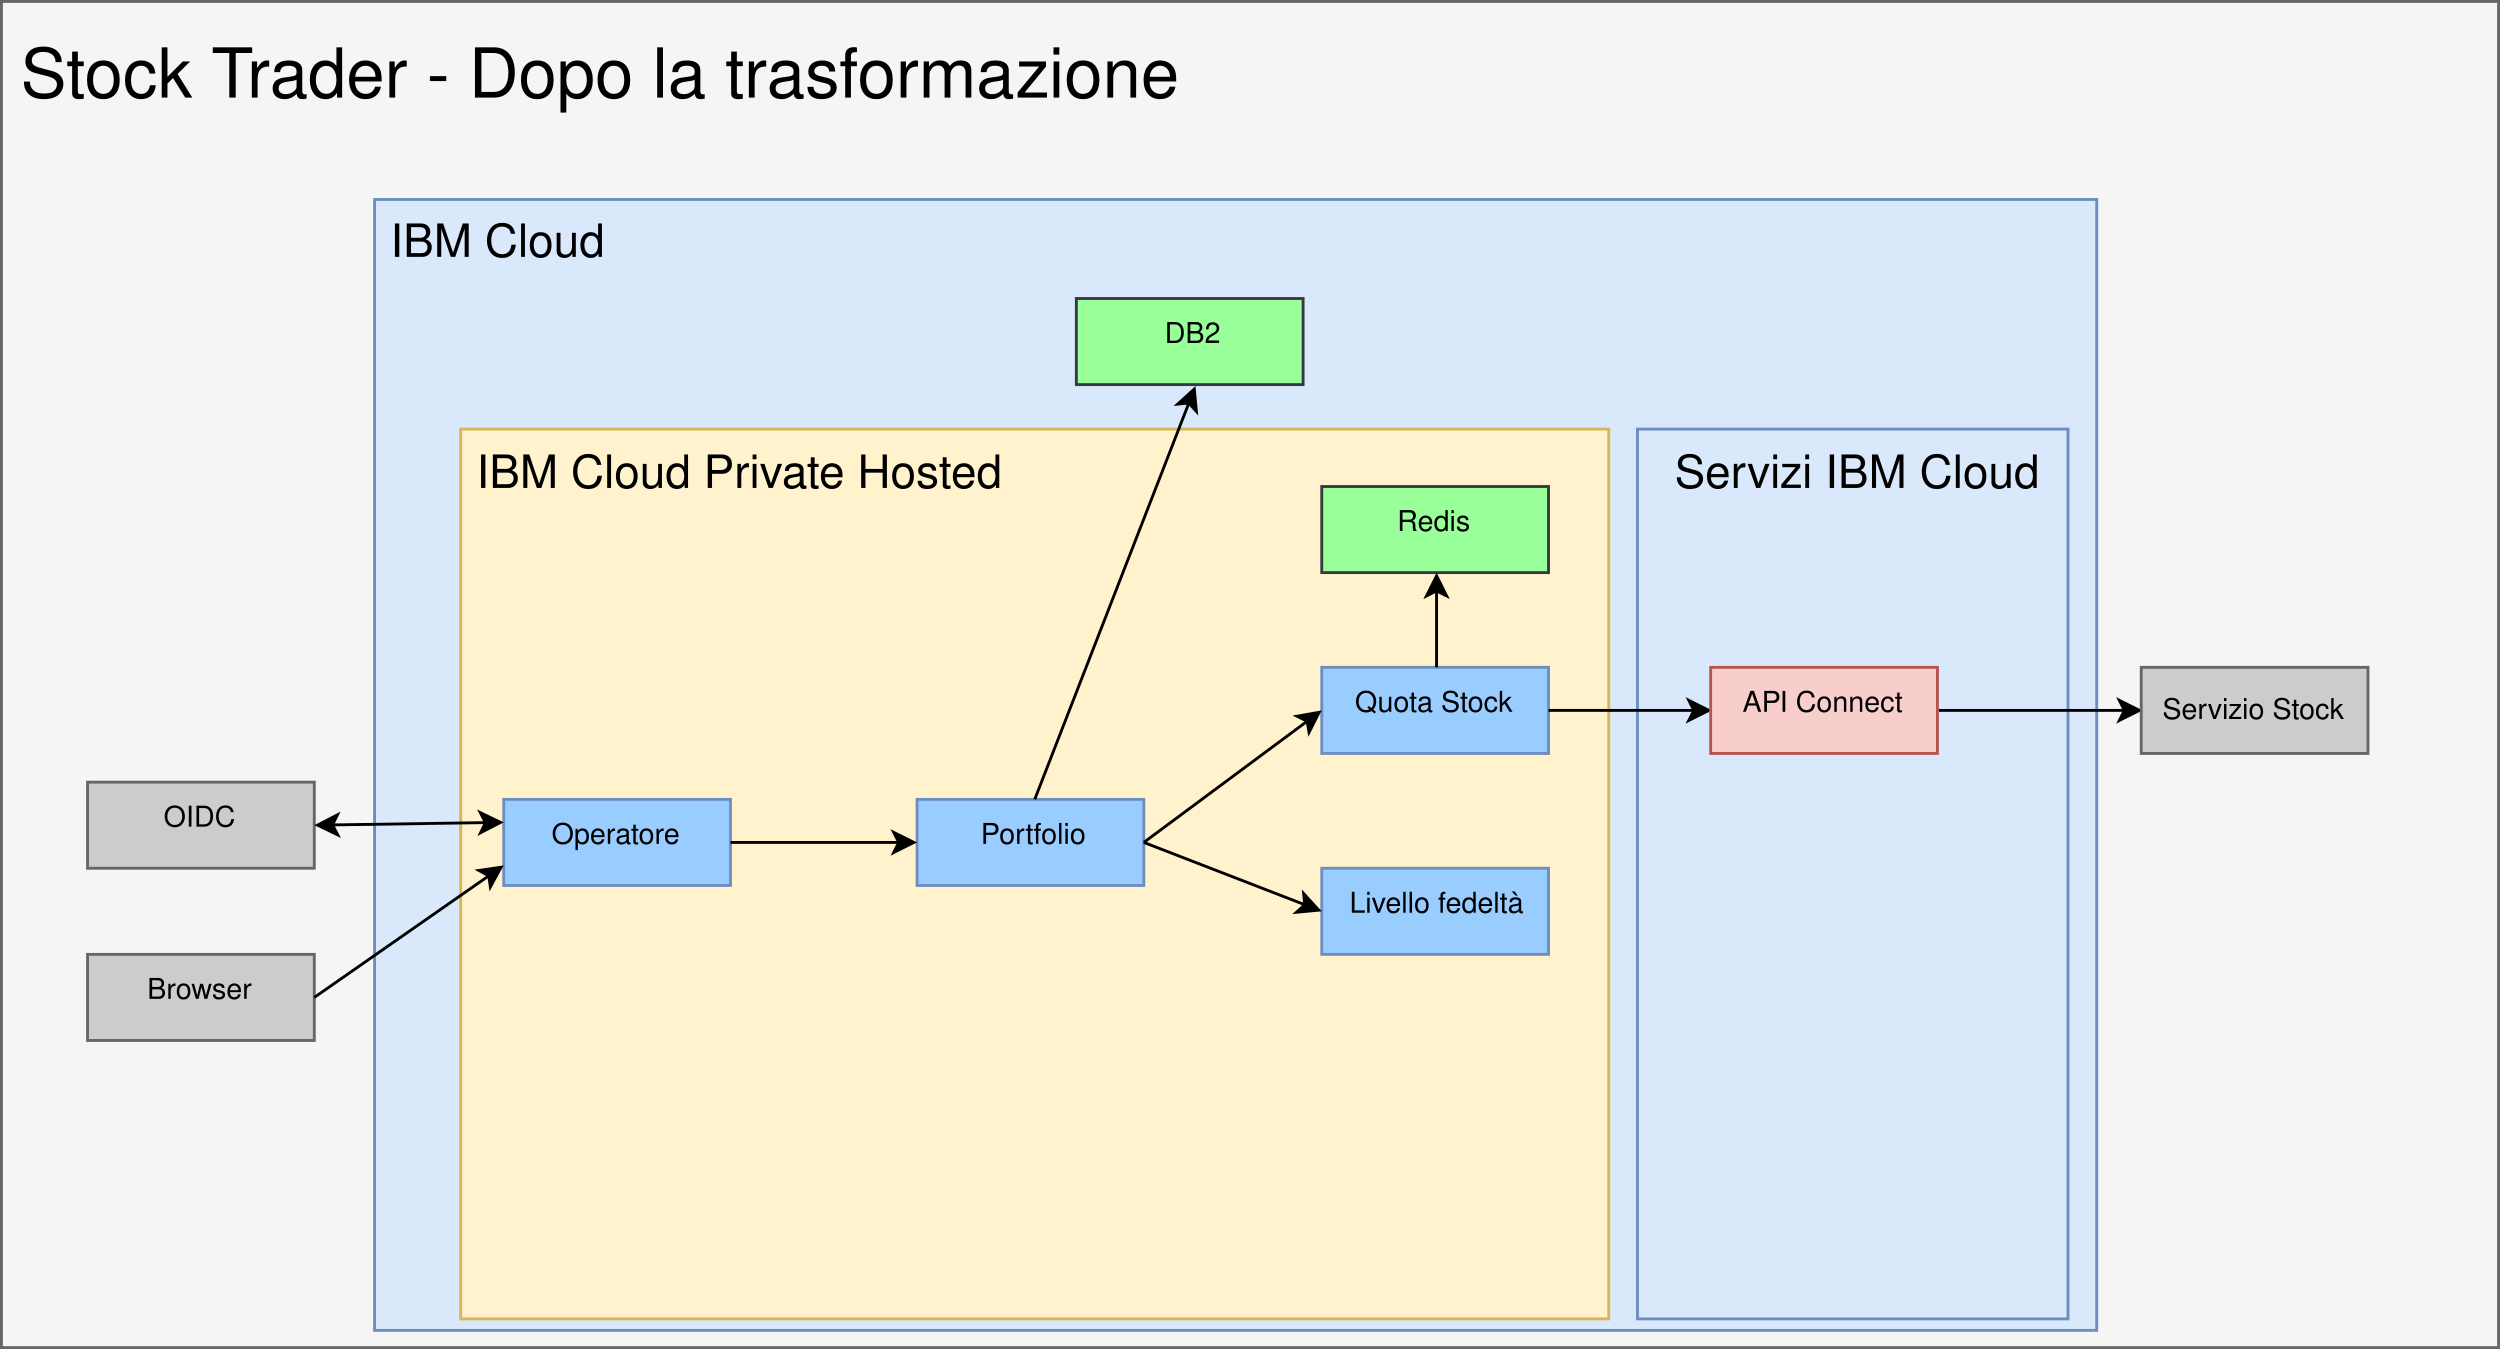
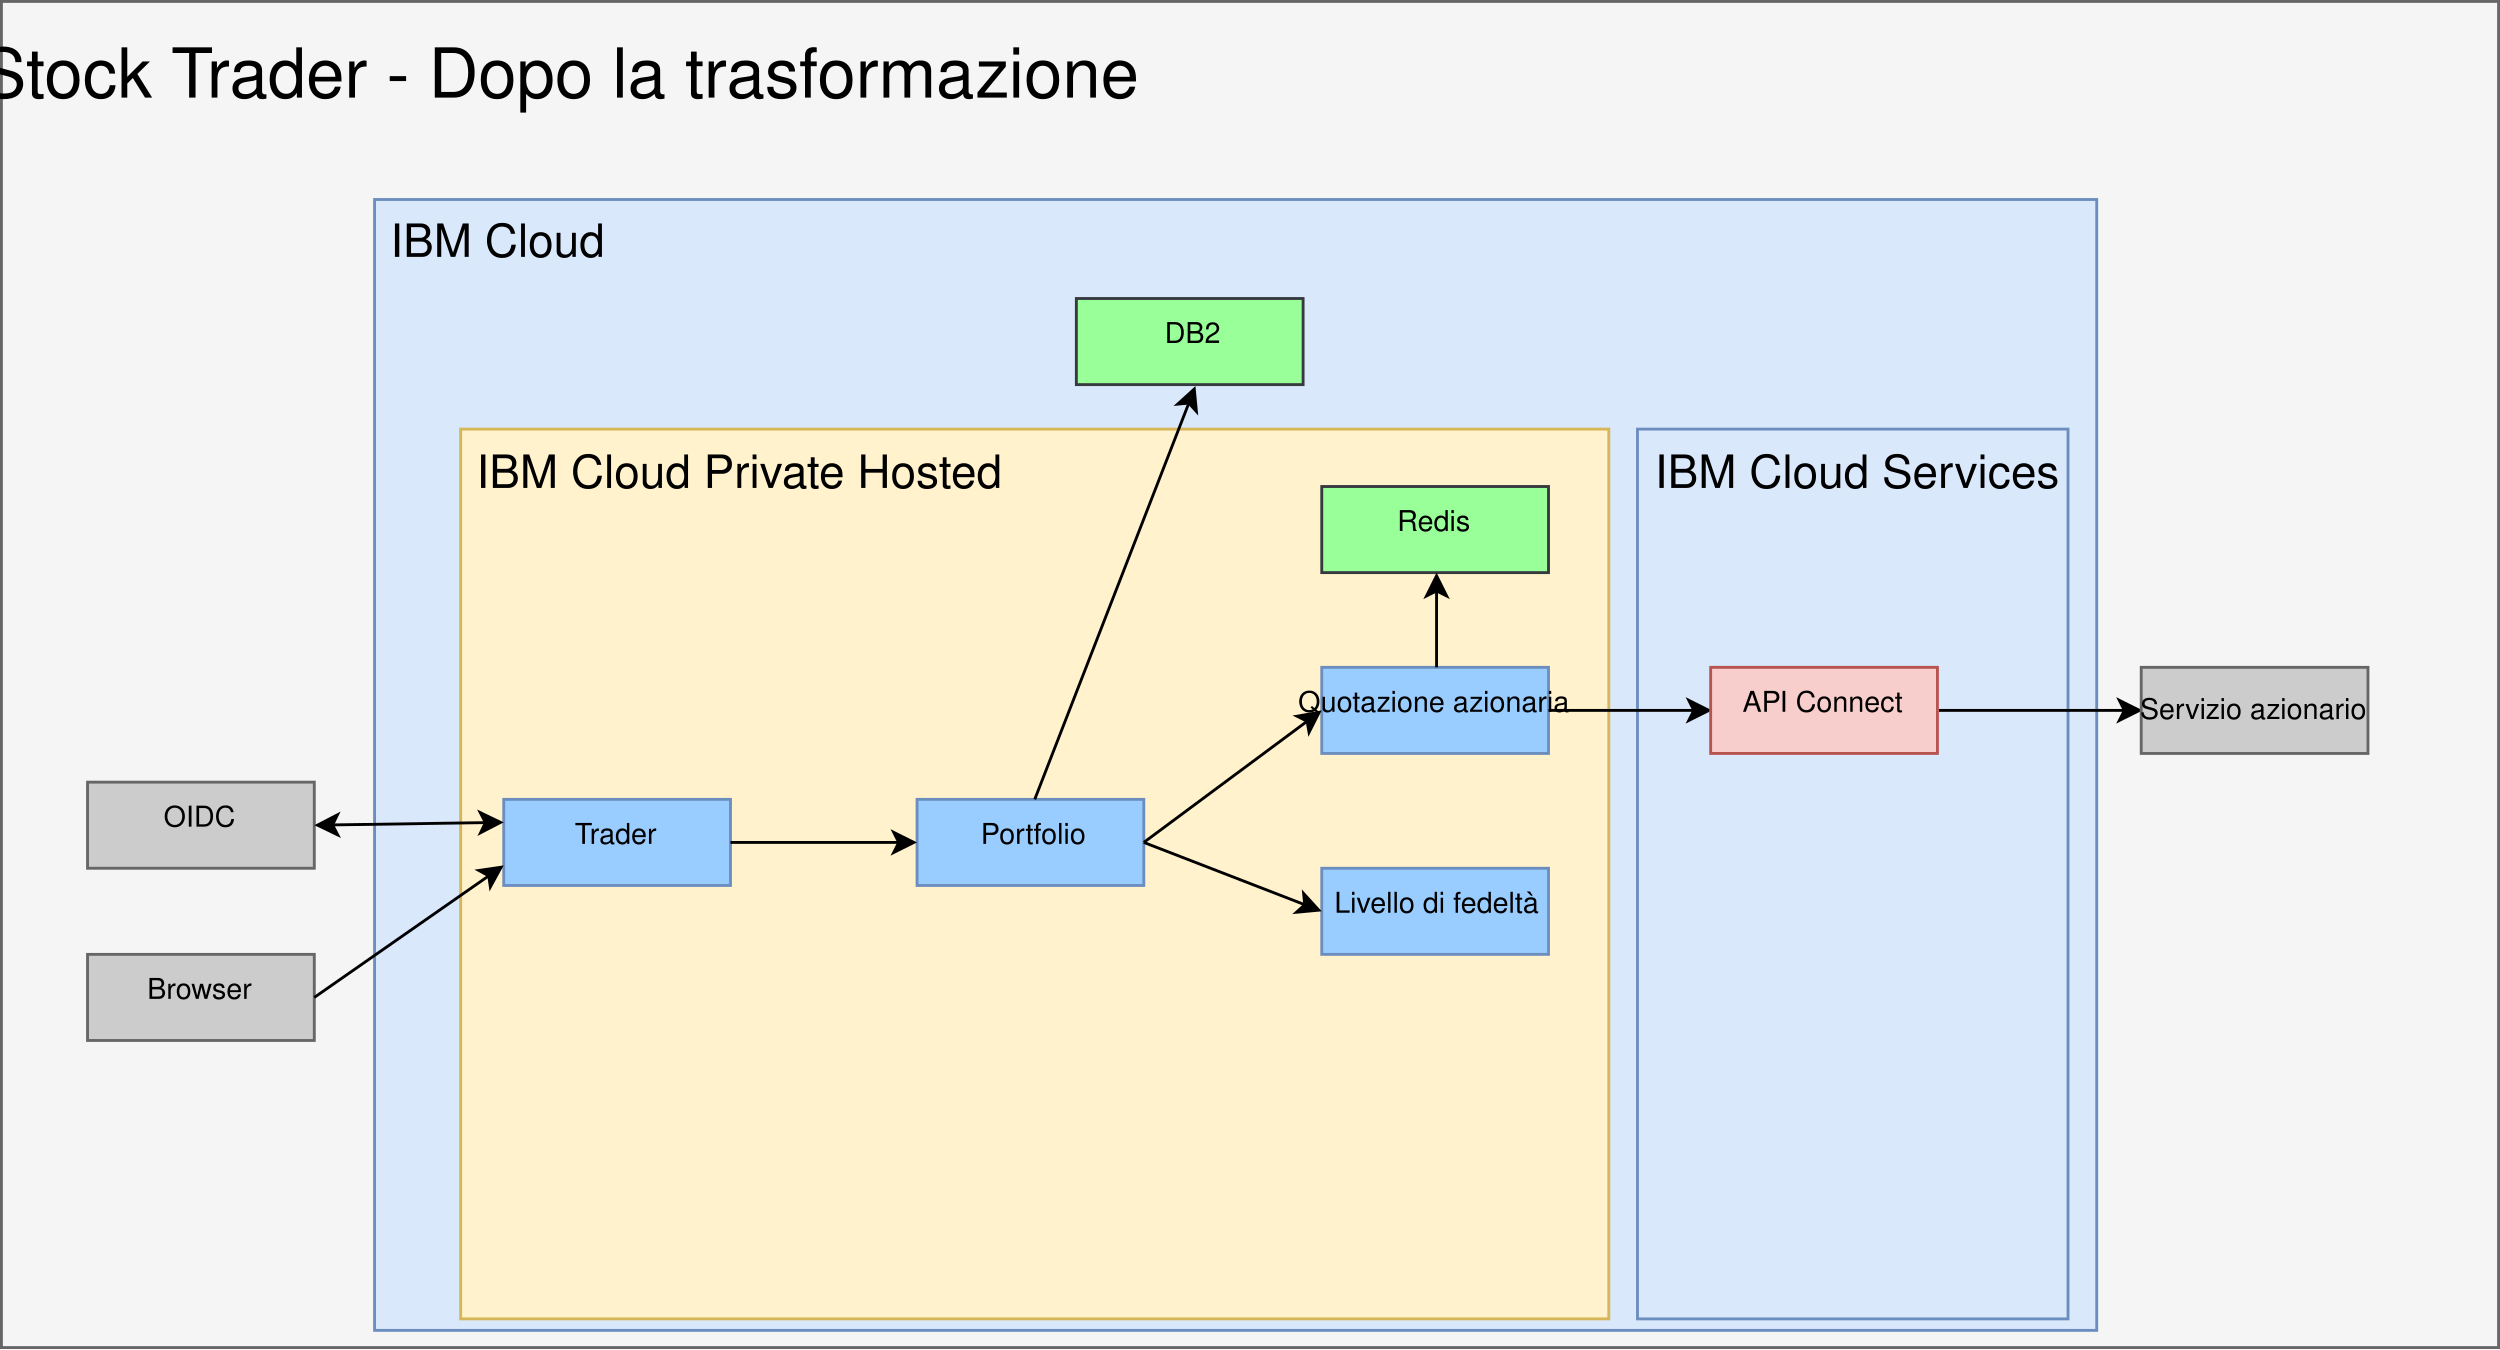
- <svg xmlns="http://www.w3.org/2000/svg" width="871px" height="470px" version="1.1" id="svg138">
-   <defs id="defs142" />
-   <g transform="translate(.5 .5)" id="g136">
-     <g pointer-events="none" id="g10">
-       <rect width="870" height="469" fill="#f5f5f5" stroke="#666" id="rect4" />
-       <rect x="130" y="69" width="600" height="394" fill="#dae8fc" stroke="#6c8ebf" id="rect6" />
-       <rect x="570" y="149" width="150" height="310" fill="#dae8fc" stroke="#6c8ebf" id="rect8" />
+ <svg xmlns="http://www.w3.org/2000/svg" width="871px" height="470px" version="1.1">
+   <g transform="translate(.5 .5)">
+     <g pointer-events="none">
+       <rect width="870" height="469" fill="#f5f5f5" stroke="#666" />
+       <rect x="130" y="69" width="600" height="394" fill="#dae8fc" stroke="#6c8ebf" />
+       <rect x="570" y="149" width="150" height="310" fill="#dae8fc" stroke="#6c8ebf" />
    </g>
-     <g font-family="Helvetica" font-size="24px" text-anchor="middle" id="g14">
-       <text x="208.5" y="33.5" id="text12">Stock Trader - Dopo la trasformazione</text>
+     <g font-family="Helvetica" font-size="24px" text-anchor="middle">
+       <text x="194.5" y="33.5">Stock Trader - Dopo la trasformazione</text>
    </g>
-     <rect x="160" y="149" width="400" height="310" fill="#fff2cc" pointer-events="none" stroke="#d6b656" id="rect16" />
-     <g font-family="Helvetica" font-size="16px" id="g20">
-       <text x="165.5" y="169.5" id="text18">IBM Cloud Private Hosted</text>
+     <rect x="160" y="149" width="400" height="310" fill="#fff2cc" pointer-events="none" stroke="#d6b656" />
+     <g font-family="Helvetica" font-size="16px">
+       <text x="165.5" y="169.5">IBM Cloud Private Hosted</text>
    </g>
-     <rect x="374.5" y="103.5" width="79" height="30" fill="#9f9" pointer-events="none" stroke="#36393d" id="rect22" />
-     <g font-family="Helvetica" font-size="10px" text-anchor="middle" id="g26">
-       <text x="415" y="119" id="text24">DB2</text>
+     <rect x="374.5" y="103.5" width="79" height="30" fill="#9f9" pointer-events="none" stroke="#36393d" />
+     <g font-family="Helvetica" font-size="10px" text-anchor="middle">
+       <text x="415" y="119">DB2</text>
    </g>
-     <rect x="460" y="169" width="79" height="30" fill="#9f9" pointer-events="none" stroke="#36393d" id="rect28" />
-     <g font-family="Helvetica" font-size="10px" text-anchor="middle" id="g32">
-       <text x="499" y="184.5" id="text30">Redis</text>
+     <rect x="460" y="169" width="79" height="30" fill="#9f9" pointer-events="none" stroke="#36393d" />
+     <g font-family="Helvetica" font-size="10px" text-anchor="middle">
+       <text x="499" y="184.5">Redis</text>
    </g>
-     <rect x="175" y="278" width="79" height="30" fill="#9cf" pointer-events="none" stroke="#6c8ebf" id="rect34" />
-     <g font-family="Helvetica" font-size="10px" text-anchor="middle" id="g38">
-       <text x="214" y="293.5" id="text36">Operatore</text>
+     <rect x="175" y="278" width="79" height="30" fill="#9cf" pointer-events="none" stroke="#6c8ebf" />
+     <g font-family="Helvetica" font-size="10px" text-anchor="middle">
+       <text x="214" y="293.5">Trader</text>
    </g>
-     <rect x="319" y="278" width="79" height="30" fill="#9cf" pointer-events="none" stroke="#6c8ebf" id="rect40" />
-     <g font-family="Helvetica" font-size="10px" text-anchor="middle" id="g44">
-       <text x="359.5" y="293.5" id="text42">Portfolio</text>
+     <rect x="319" y="278" width="79" height="30" fill="#9cf" pointer-events="none" stroke="#6c8ebf" />
+     <g font-family="Helvetica" font-size="10px" text-anchor="middle">
+       <text x="359.5" y="293.5">Portfolio</text>
    </g>
-     <rect x="460" y="232" width="79" height="30" fill="#9cf" pointer-events="none" stroke="#6c8ebf" id="rect46" />
-     <g font-family="Helvetica" font-size="10px" text-anchor="middle" id="g50">
-       <text x="499" y="247.5" id="text48">Quota Stock</text>
+     <rect x="460" y="232" width="79" height="30" fill="#9cf" pointer-events="none" stroke="#6c8ebf" />
+     <g font-family="Helvetica" font-size="10px" text-anchor="middle">
+       <text x="499" y="247.5">Quotazione azionaria</text>
    </g>
-     <rect x="460" y="302" width="79" height="30" fill="#9cf" pointer-events="none" stroke="#6c8ebf" id="rect52" />
-     <g font-family="Helvetica" font-size="10px" text-anchor="middle" id="g56">
-       <text x="500" y="317.5" id="text54">Livello fedeltà</text>
+     <rect x="460" y="302" width="79" height="30" fill="#9cf" pointer-events="none" stroke="#6c8ebf" />
+     <g font-family="Helvetica" font-size="10px" text-anchor="middle">
+       <text x="500" y="317.5">Livello di fedeltà</text>
    </g>
-     <g pointer-events="none" stroke="#000" stroke-miterlimit="10" id="g78">
-       <path d="m254 293h58.63" fill="none" id="path58" />
-       <path d="m317.88 293-7 3.5 1.75-3.5-1.75-3.5z" id="path60" />
-       <path d="m398 293 56.89-42.21" fill="none" id="path62" />
-       <path d="m459.1 247.67-3.53 6.98-0.68-3.86-3.5-1.76z" id="path64" />
-       <path d="m398 293 56.06 21.7" fill="none" id="path66" />
-       <path d="m458.96 316.6-7.79 0.73 2.89-2.63-0.37-3.89z" id="path68" />
-       <path d="m360 278 53.69-138.06" fill="none" id="path70" />
-       <path d="m415.59 135.04 0.73 7.79-2.63-2.89-3.89 0.36z" id="path72" />
-       <path d="m500 232v-26.63" fill="none" id="path74" />
-       <path d="m500 200.12 3.5 7-3.5-1.75-3.5 1.75z" id="path76" />
+     <g pointer-events="none" stroke="#000" stroke-miterlimit="10">
+       <path d="m254 293h58.63" fill="none" />
+       <path d="m317.88 293-7 3.5 1.75-3.5-1.75-3.5z" />
+       <path d="m398 293 56.89-42.21" fill="none" />
+       <path d="m459.1 247.67-3.53 6.98-0.68-3.86-3.5-1.76z" />
+       <path d="m398 293 56.06 21.7" fill="none" />
+       <path d="m458.96 316.6-7.79 0.73 2.89-2.63-0.37-3.89z" />
+       <path d="m360 278 53.69-138.06" fill="none" />
+       <path d="m415.59 135.04 0.73 7.79-2.63-2.89-3.89 0.36z" />
+       <path d="m500 232v-26.63" fill="none" />
+       <path d="m500 200.12 3.5 7-3.5-1.75-3.5 1.75z" />
    </g>
-     <g font-family="Helvetica" font-size="16px" id="g82">
-       <text x="135.5" y="89" id="text80">IBM Cloud</text>
+     <g font-family="Helvetica" font-size="16px">
+       <text x="135.5" y="89">IBM Cloud</text>
    </g>
-     <g pointer-events="none" stroke="#000" stroke-miterlimit="10" id="g92">
-       <path d="m539 247h50.63" fill="none" id="path84" />
-       <path d="m594.88 247-7 3.5 1.75-3.5-1.75-3.5z" id="path86" />
-       <path d="m675 247h64.63" fill="none" id="path88" />
-       <path d="m744.88 247-7 3.5 1.75-3.5-1.75-3.5z" id="path90" />
+     <g pointer-events="none" stroke="#000" stroke-miterlimit="10">
+       <path d="m539 247h50.63" fill="none" />
+       <path d="m594.88 247-7 3.5 1.75-3.5-1.75-3.5z" />
+       <path d="m675 247h64.63" fill="none" />
+       <path d="m744.88 247-7 3.5 1.75-3.5-1.75-3.5z" />
    </g>
-     <g font-family="Helvetica" font-size="16px" text-anchor="middle" id="g96">
-       <text x="646.5" y="169.5" id="text94">Servizi IBM Cloud</text>
+     <g font-family="Helvetica" font-size="16px" text-anchor="middle">
+       <text x="646.5" y="169.5">IBM Cloud Services</text>
    </g>
-     <rect x="595.5" y="232" width="79" height="30" fill="#f8cecc" pointer-events="none" stroke="#b85450" id="rect98" />
-     <g font-family="Helvetica" font-size="10px" text-anchor="middle" id="g102">
-       <text x="634.5" y="247.5" id="text100">API Connect</text>
+     <rect x="595.5" y="232" width="79" height="30" fill="#f8cecc" pointer-events="none" stroke="#b85450" />
+     <g font-family="Helvetica" font-size="10px" text-anchor="middle">
+       <text x="634.5" y="247.5">API Connect</text>
    </g>
-     <rect x="30" y="332" width="79" height="30" fill="#ccc" pointer-events="none" stroke="#666" id="rect104" />
-     <g font-family="Helvetica" font-size="10px" text-anchor="middle" id="g108">
-       <text x="69" y="347.5" id="text106">Browser</text>
+     <rect x="30" y="332" width="79" height="30" fill="#ccc" pointer-events="none" stroke="#666" />
+     <g font-family="Helvetica" font-size="10px" text-anchor="middle">
+       <text x="69" y="347.5">Browser</text>
    </g>
-     <rect x="30" y="272" width="79" height="30" fill="#ccc" pointer-events="none" stroke="#666" id="rect110" />
-     <g font-family="Helvetica" font-size="10px" text-anchor="middle" id="g114">
-       <text x="69" y="287.5" id="text112">OIDC</text>
+     <rect x="30" y="272" width="79" height="30" fill="#ccc" pointer-events="none" stroke="#666" />
+     <g font-family="Helvetica" font-size="10px" text-anchor="middle">
+       <text x="69" y="287.5">OIDC</text>
    </g>
-     <g pointer-events="none" id="g130">
-       <g stroke="#000" stroke-miterlimit="10" id="g126">
-         <path d="m109 347 60.78-42.36" fill="none" id="path116" />
-         <path d="m174.08 301.64-3.74 6.87-0.56-3.87-3.44-1.87z" id="path118" />
-         <path d="m115.37 286.9 53.26-0.8" fill="none" id="path120" />
-         <path d="m110.12 286.98 6.94-3.6-1.69 3.52 1.8 3.48z" id="path122" />
-         <path d="m173.88 286.02-6.94 3.6 1.69-3.52-1.8-3.48z" id="path124" />
+     <g pointer-events="none">
+       <g stroke="#000" stroke-miterlimit="10">
+         <path d="m109 347 60.78-42.36" fill="none" />
+         <path d="m174.08 301.64-3.74 6.87-0.56-3.87-3.44-1.87z" />
+         <path d="m115.37 286.9 53.26-0.8" fill="none" />
+         <path d="m110.12 286.98 6.94-3.6-1.69 3.52 1.8 3.48z" />
+         <path d="m173.88 286.02-6.94 3.6 1.69-3.52-1.8-3.48z" />
      </g>
-       <rect x="745.5" y="232" width="79" height="30" fill="#ccc" stroke="#666" id="rect128" />
+       <rect x="745.5" y="232" width="79" height="30" fill="#ccc" stroke="#666" />
    </g>
-     <g font-family="Helvetica" font-size="10px" text-anchor="middle" id="g134">
-       <text x="784.5" y="250" id="text132">Servizio Stock</text>
+     <g font-family="Helvetica" font-size="10px" text-anchor="middle">
+       <text x="784.5" y="250">Servizio azionario</text>
    </g>
  </g>
</svg>
